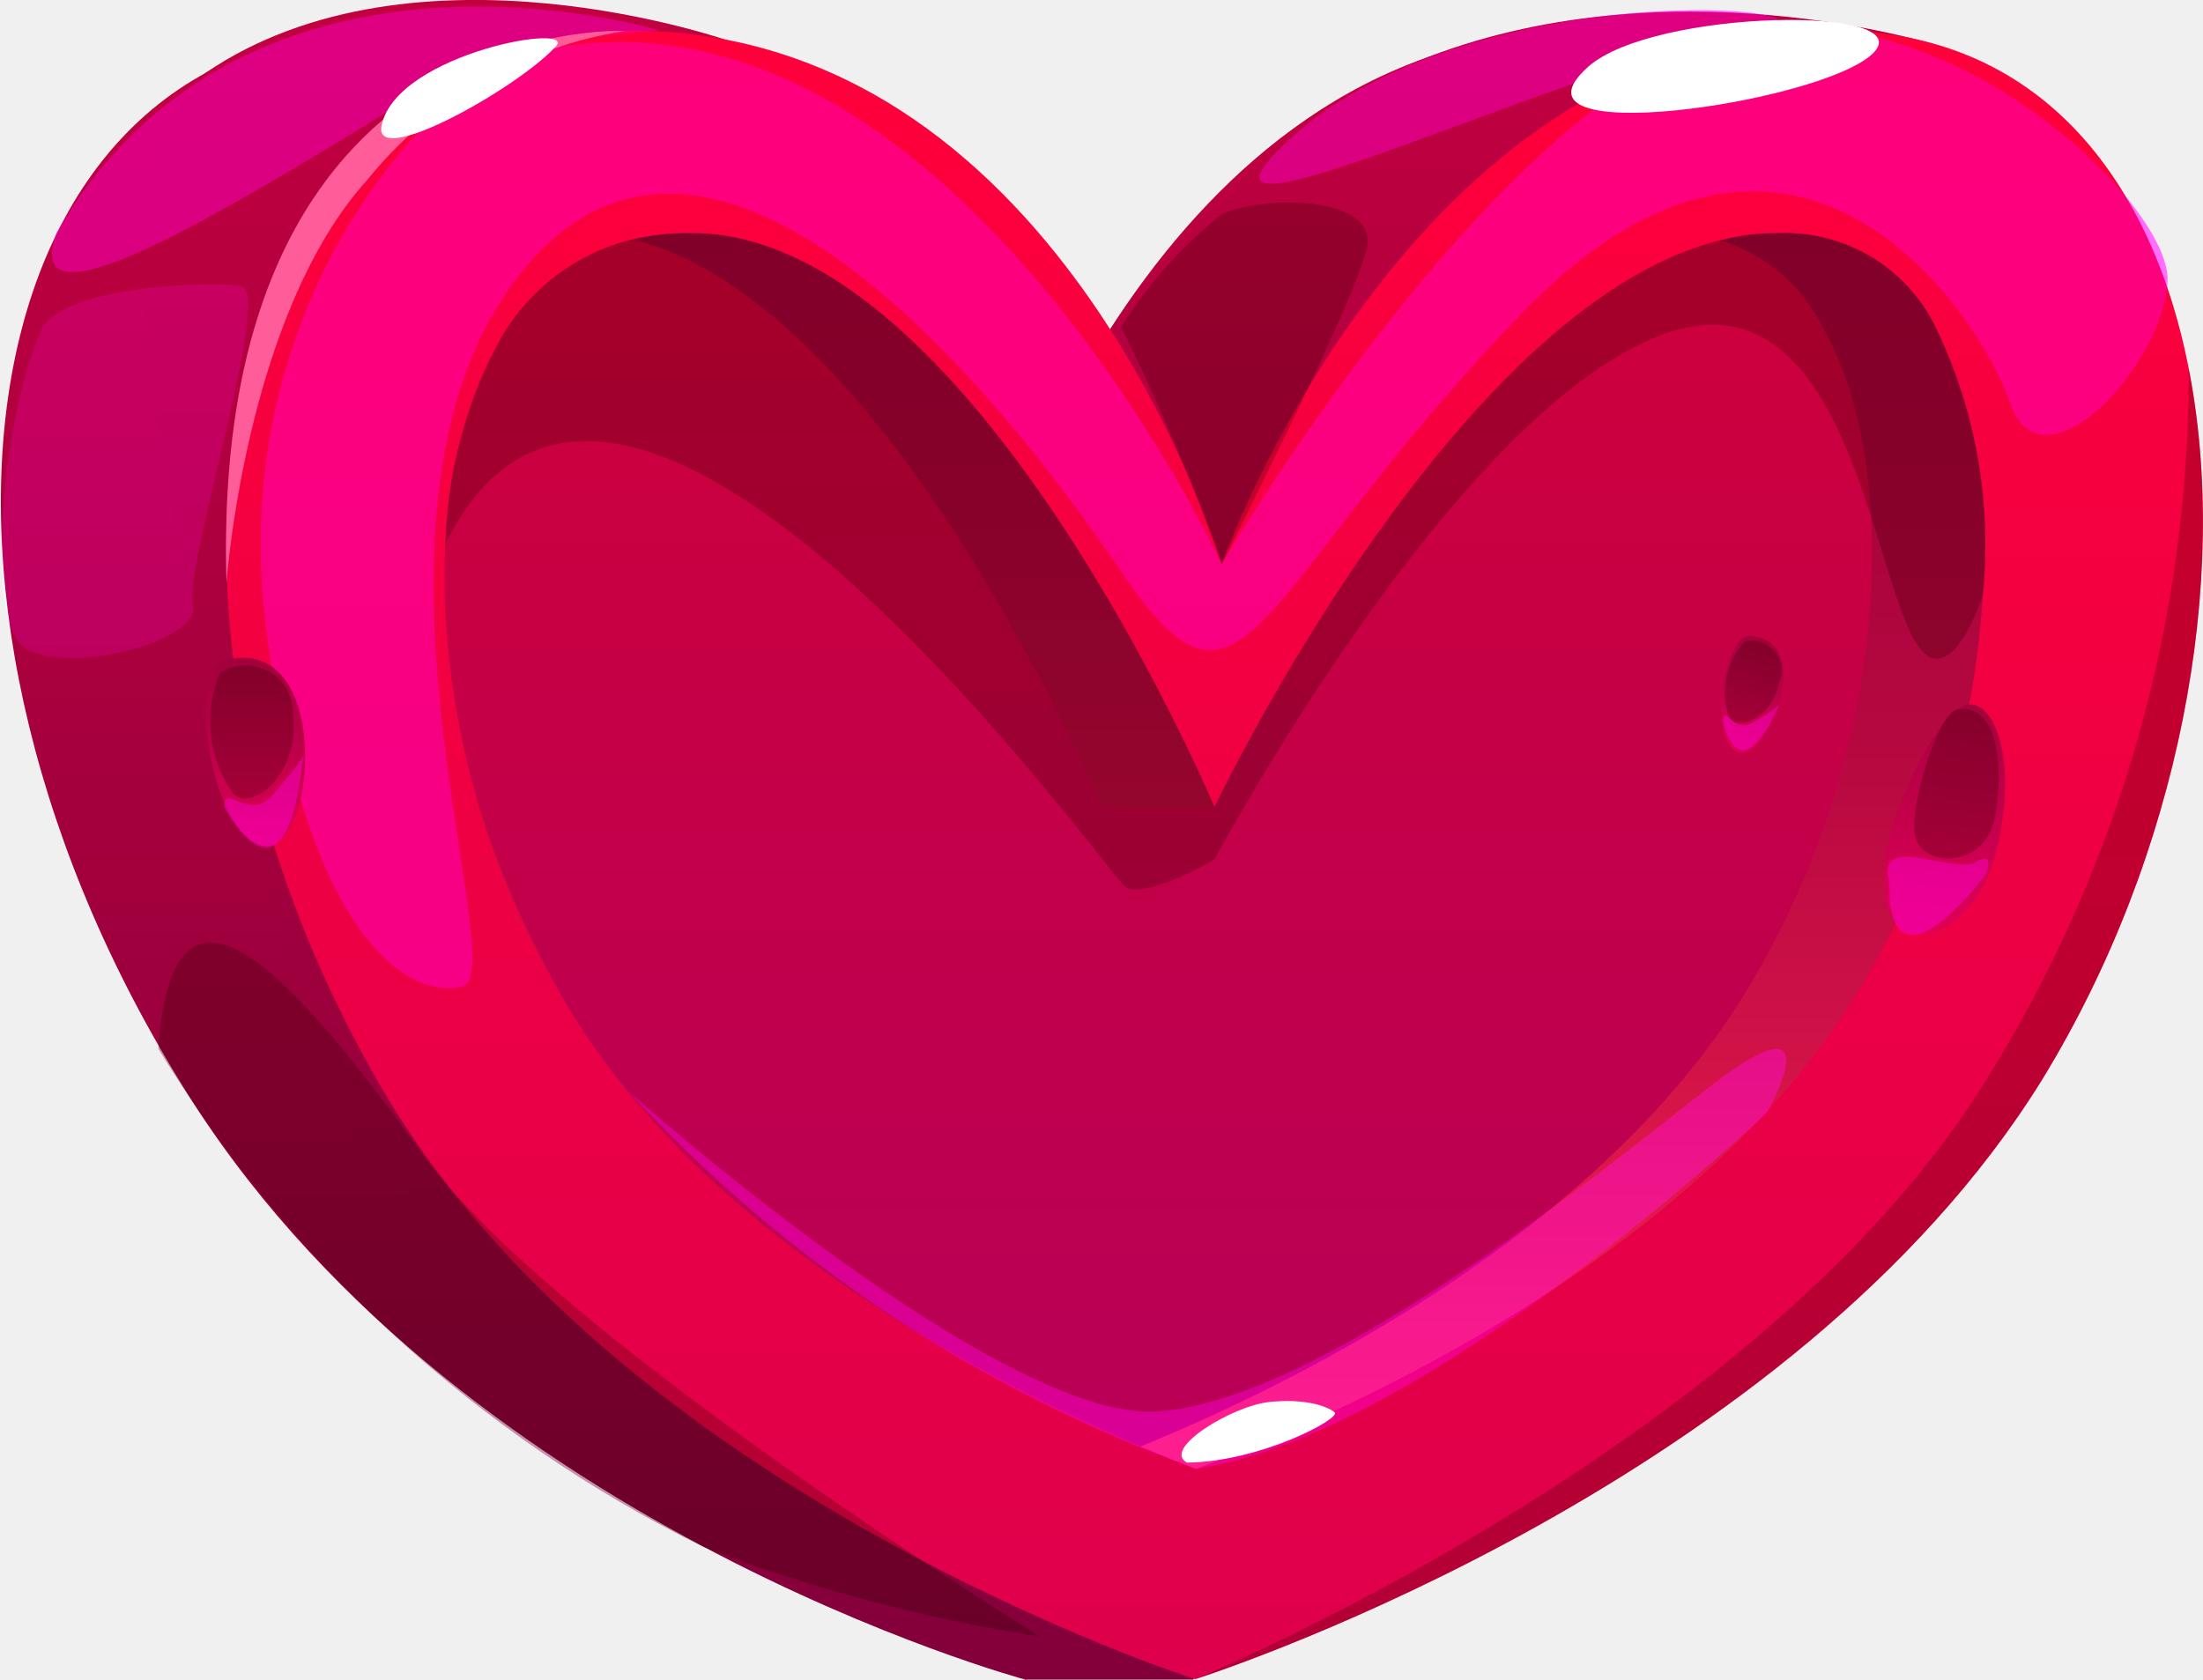
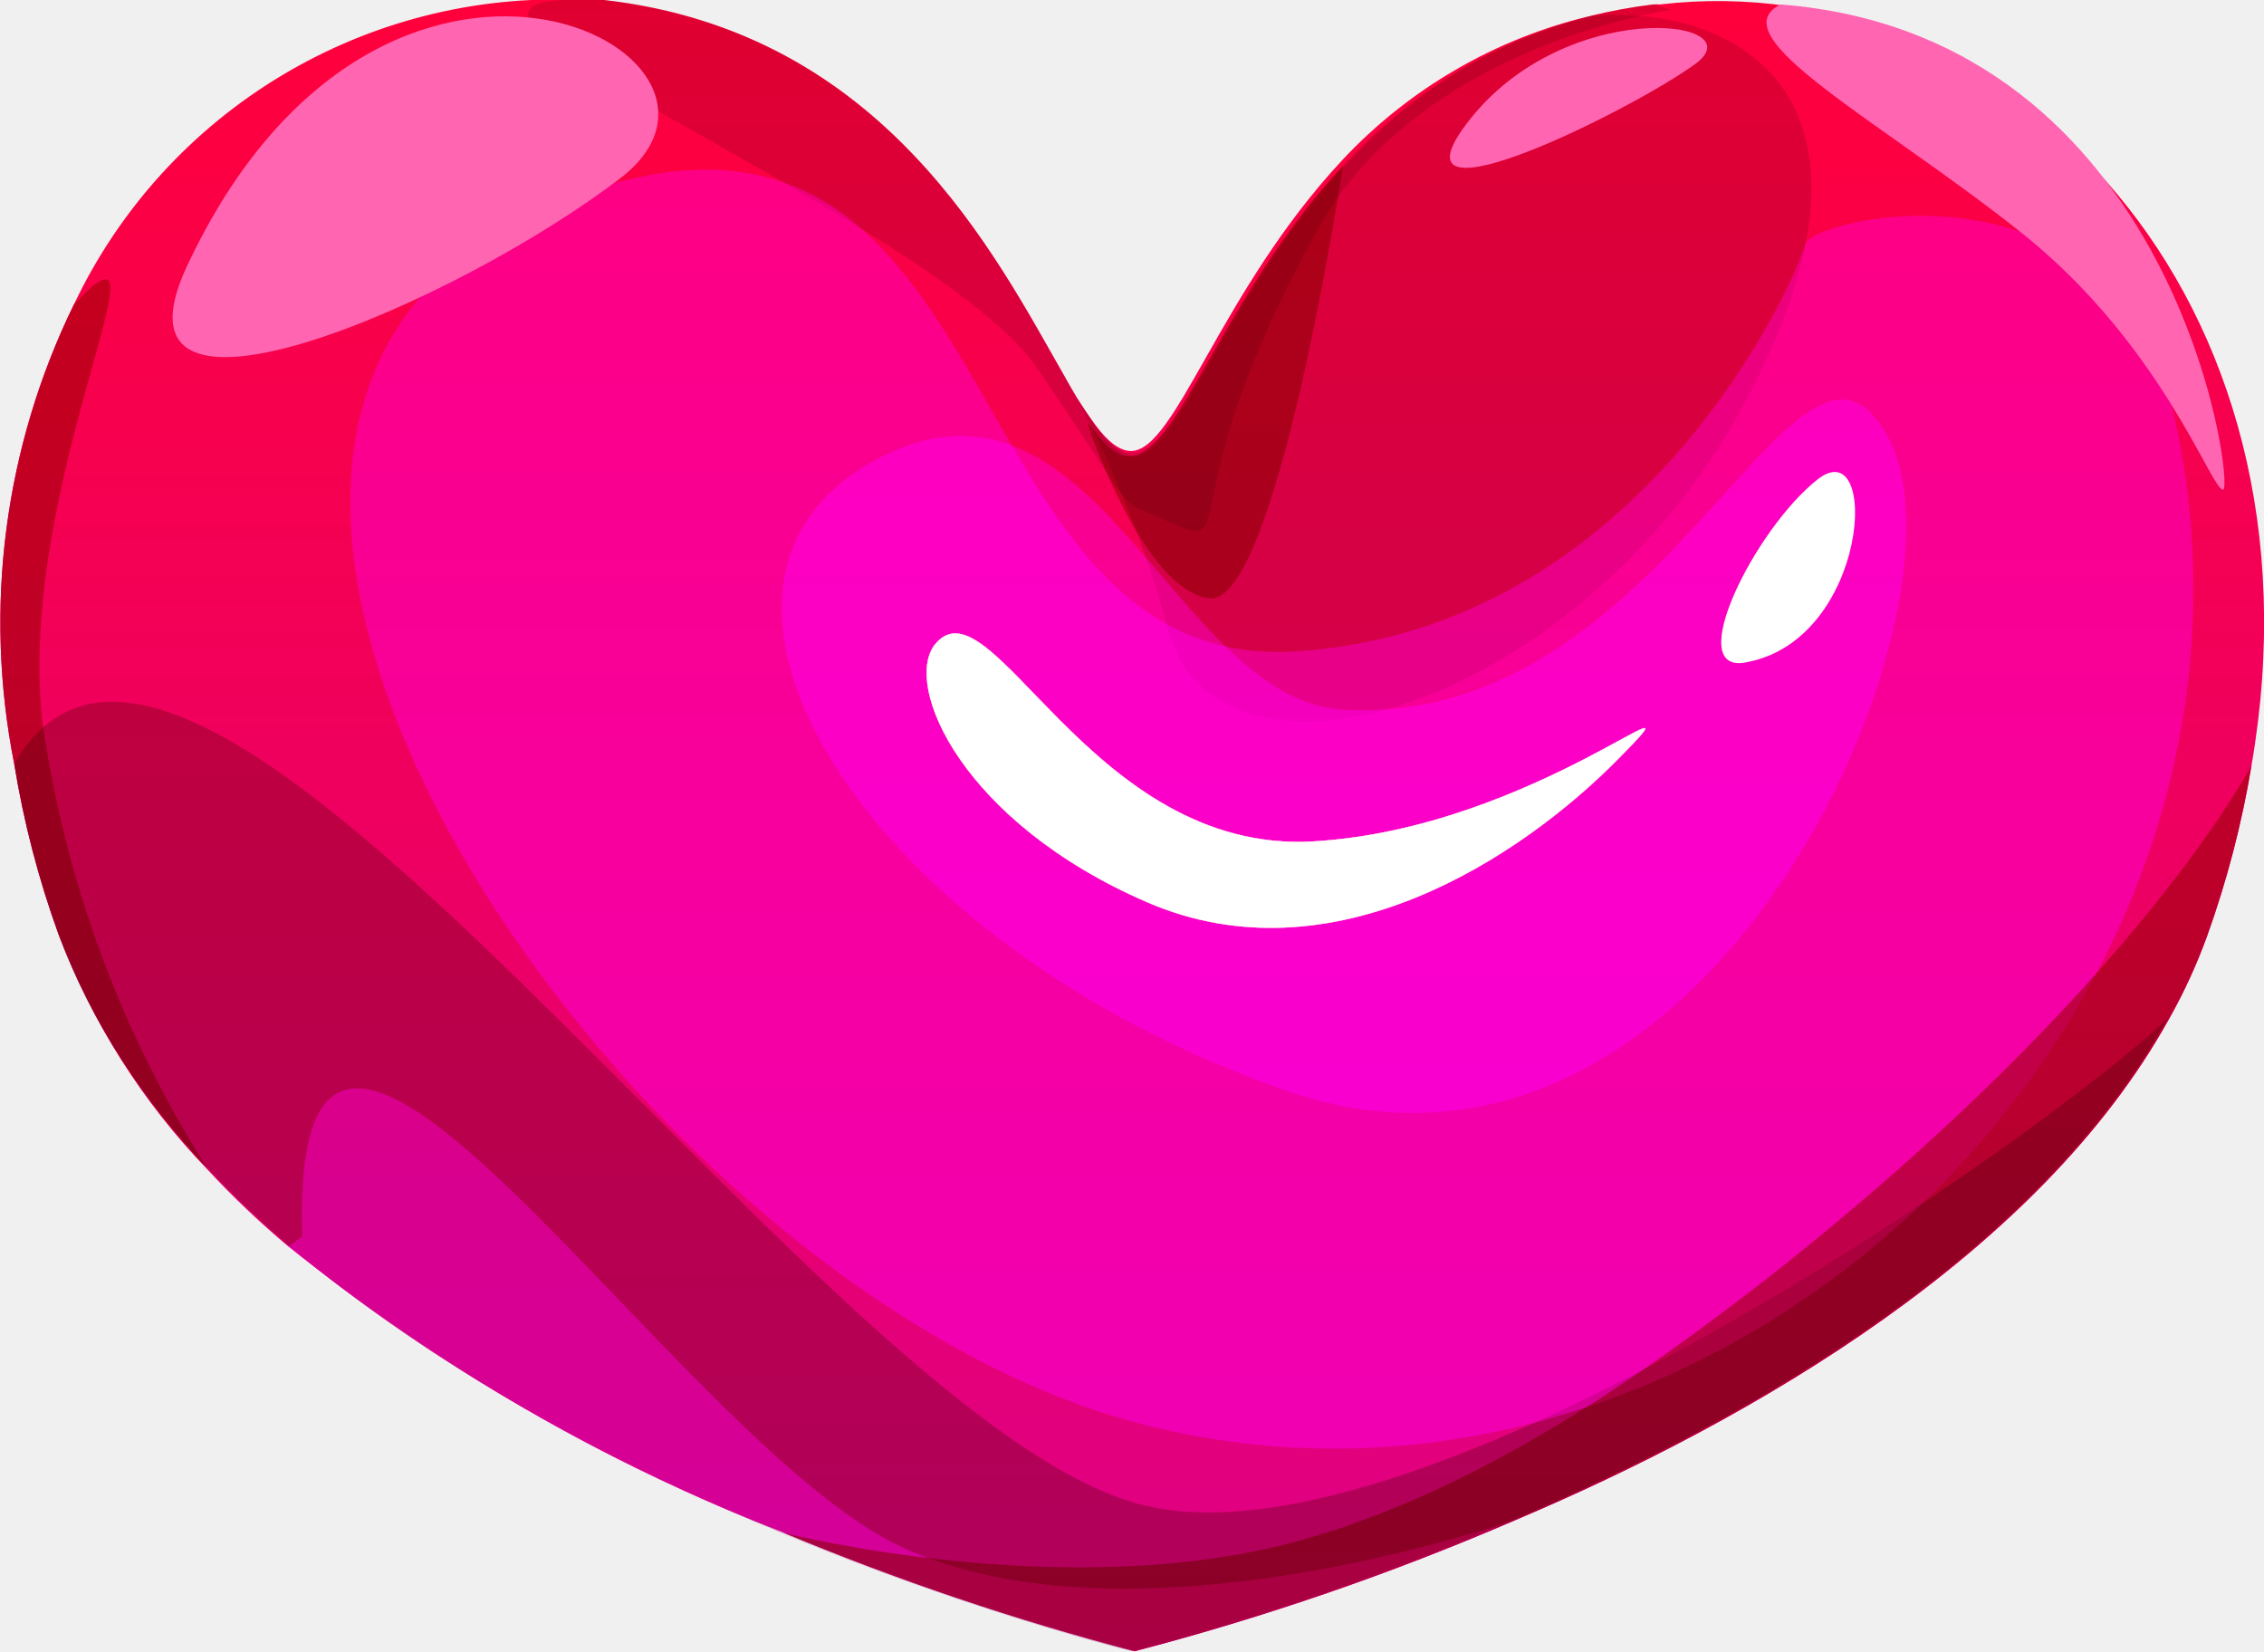
- <svg xmlns="http://www.w3.org/2000/svg" xmlns:xlink="http://www.w3.org/1999/xlink" viewBox="0 0 49.12 37.46">
+ <svg xmlns="http://www.w3.org/2000/svg" viewBox="0 0 50.86 37.09">
  <defs>
-     <style>.cls-1{isolation:isolate;}.cls-2{fill:url(#Áåçûìÿííûé_ãðàäèåíò_158);}.cls-3{fill:url(#Áåçûìÿííûé_ãðàäèåíò_158-2);}.cls-4{fill:url(#Áåçûìÿííûé_ãðàäèåíò_157);}.cls-5{fill:url(#Áåçûìÿííûé_ãðàäèåíò_156);}.cls-6{fill:url(#Áåçûìÿííûé_ãðàäèåíò_155);}.cls-7{fill:#9a2e69;mix-blend-mode:multiply;}.cls-10,.cls-7{opacity:0.5;}.cls-8{fill:#ff6eff;}.cls-10,.cls-8{mix-blend-mode:soft-light;}.cls-9{fill:#ff5d99;}.cls-10,.cls-11{fill:#fff;}.cls-12{fill:url(#Áåçûìÿííûé_ãðàäèåíò_154);}.cls-13{fill:url(#Áåçûìÿííûé_ãðàäèåíò_154-2);}.cls-14{fill:url(#Áåçûìÿííûé_ãðàäèåíò_154-3);}</style>
-     <linearGradient id="Áåçûìÿííûé_ãðàäèåíò_158" x1="21.78" y1="37.46" x2="21.78" y2="0.68" gradientUnits="userSpaceOnUse">
-       <stop offset="0" stop-color="#83003b" />
-       <stop offset="1" stop-color="#c20040" />
-     </linearGradient>
-     <linearGradient id="Áåçûìÿííûé_ãðàäèåíò_158-2" x1="23.19" y1="37.46" x2="23.19" y2="0" xlink:href="#Áåçûìÿííûé_ãðàäèåíò_158" />
-     <linearGradient id="Áåçûìÿííûé_ãðàäèåíò_157" x1="27.08" y1="37.46" x2="27.08" y2="0.68" gradientUnits="userSpaceOnUse">
-       <stop offset="0" stop-color="#de004c" />
+     <style>.cls-1{isolation:isolate;}.cls-2{fill:url(#Áåçûìÿííûé_ãðàäèåíò_638);}.cls-3,.cls-4{fill:#963b66;}.cls-3,.cls-4,.cls-6{mix-blend-mode:multiply;}.cls-3{opacity:0.3;}.cls-4{opacity:0.5;}.cls-5,.cls-8{fill:#fff;}.cls-5{mix-blend-mode:soft-light;}.cls-6{fill:#ca006d;}.cls-7{fill:#ff65b1;}</style>
+     <linearGradient id="Áåçûìÿííûé_ãðàäèåíò_638" x1="25.43" y1="37.09" x2="25.43" gradientUnits="userSpaceOnUse">
+       <stop offset="0" stop-color="#de0086" />
      <stop offset="1" stop-color="#ff003b" />
    </linearGradient>
-     <linearGradient id="Áåçûìÿííûé_ãðàäèåíò_156" x1="27.08" y1="32.76" x2="27.08" y2="5.2" gradientUnits="userSpaceOnUse">
-       <stop offset="0" stop-color="#ff2352" />
-       <stop offset="0.07" stop-color="#f41f4f" />
-       <stop offset="0.34" stop-color="#d01247" />
-       <stop offset="0.59" stop-color="#b60840" />
-       <stop offset="0.82" stop-color="#a7023c" />
-       <stop offset="1" stop-color="#a1003b" />
-     </linearGradient>
-     <linearGradient id="Áåçûìÿííûé_ãðàäèåíò_155" x1="25.83" y1="32.26" x2="25.83" y2="5.34" gradientUnits="userSpaceOnUse">
-       <stop offset="0" stop-color="#b80057" />
-       <stop offset="1" stop-color="#ce003b" />
-     </linearGradient>
-     <linearGradient id="Áåçûìÿííûé_ãðàäèåíò_154" x1="81.32" y1="4.77" x2="81.32" y2="-0.44" gradientTransform="matrix(0.99, 0.12, -0.12, 0.99, -37.03, 5.97)" gradientUnits="userSpaceOnUse">
-       <stop offset="0" stop-color="#de0057" />
-       <stop offset="1" stop-color="#a1003b" />
-     </linearGradient>
-     <linearGradient id="Áåçûìÿííûé_ãðàäèåíò_154-2" x1="5.72" y1="18.87" x2="5.72" y2="14.67" gradientTransform="matrix(1, 0, 0, 1, 0, 0)" xlink:href="#Áåçûìÿííûé_ãðàäèåíò_154" />
-     <linearGradient id="Áåçûìÿííûé_ãðàäèåíò_154-3" x1="127.68" y1="-29.86" x2="127.68" y2="-32.44" gradientTransform="translate(-91.97 5.04) rotate(18.28)" xlink:href="#Áåçûìÿííûé_ãðàäèåíò_154" />
  </defs>
  <g class="cls-1">
    <g id="Calque_2" data-name="Calque 2">
      <g id="layer1">
-         <path class="cls-2" d="M35.08.69C25.75.94,22.24,12.58,22.24,12.58S18.14.94,8.79.69-2.88,12.91,4,24.1C10,34,22.86,37.46,22.86,37.46s14-3.61,18.24-13.36C45.41,14.09,44.45.43,35.08.69Z" />
-         <path class="cls-3" d="M22.86,37.46h3.75L43.16,1s-6-1.89-11.57.37C26.24,3.57,23,10.61,23,10.61L16.28.92s-7-2.48-11.69.7c-4.47,3,3.37,24,3.37,24Z" />
-         <path class="cls-4" d="M45.52,24.1C40,33,27.43,37.2,26.65,37.45h0s-13-4.14-18.24-13.36C2.09,13.09,5,.43,14.4.69S27.24,12.58,27.24,12.58,31.34.94,40.68.69c4.55-.13,7.25,3.07,8.12,7.52C49.73,12.93,48.62,19.05,45.52,24.1Z" />
-         <path class="cls-5" d="M44.21,13.29a19.17,19.17,0,0,1-2.8,8.86c-3.77,6.15-12.06,9.62-14.74,10.61-.33-.13-.75-.29-1.24-.5-3.34-1.42-9.84-4.72-12.88-10A18.59,18.59,0,0,1,9.93,12.11,10.13,10.13,0,0,1,11.1,7.67a4.67,4.67,0,0,1,3-2.33,5.29,5.29,0,0,1,1.28-.14h.17C20,5.31,24,11.84,25.9,15.53,26.66,17,27.08,18,27.08,18S32.39,6.83,38.36,5.36a4.81,4.81,0,0,1,1.13-.16h.16a3.73,3.73,0,0,1,3.52,2.12A11.17,11.17,0,0,1,44.21,13.29Z" />
-         <path class="cls-6" d="M38.91,22.15c-3.29,5.36-10,8.69-13.48,10.11-3.34-1.42-9.84-4.72-12.88-10C9.18,16.32,9.44,10.55,11.1,7.67a4.67,4.67,0,0,1,3-2.33C19.87,6.75,24.57,18,24.57,18h2.51S32.39,6.83,38.36,5.36a3.79,3.79,0,0,1,2.31,2C42.39,10.4,42.2,16.78,38.91,22.15Z" />
-         <path class="cls-7" d="M44.21,13.29c-.31.85-.67,1.42-1.05,1.4-1.38-.08-1.48-9-6.14-7.21s-9.94,11.69-9.94,11.69-1.58.92-2,.6S13.83,4.19,9.94,12.12h0A10.13,10.13,0,0,1,11.1,7.67a4.67,4.67,0,0,1,3-2.33,5.29,5.29,0,0,1,1.28-.14h.17C20,5.31,24,11.84,25.9,15.53,26.66,17,27.08,18,27.08,18S32.39,6.83,38.36,5.36a4.81,4.81,0,0,1,1.13-.16h.16a3.73,3.73,0,0,1,3.52,2.12A11.17,11.17,0,0,1,44.21,13.29Z" />
-         <path class="cls-8" d="M14,24.33s8.31,7.42,11.83,7.15S35,26.69,38,24.33s1.4.49,1.4.49S31.83,32,26.67,32.76A31.9,31.9,0,0,1,14,24.33Z" />
-         <path class="cls-8" d="M1.26,5.19C.45,7.4,4.52,5,8.16,2.79A13.11,13.11,0,0,1,14.7.68S5.52-2.14,1.26,5.19Z" />
-         <path class="cls-9" d="M5.05,13s.42-6,3.15-9A9.22,9.22,0,0,1,13.93.69S4.67.25,5.05,13Z" />
-         <path class="cls-8" d="M28.75,3.11c-3.27,3,6.32-1.74,10.08-2.32S33-.81,28.75,3.11Z" />
-         <path class="cls-7" d="M15.68,34.5a36,36,0,0,0,7.51,2S12.37,29.82,9.43,25.75s-5.58-7-5.9-2.36A29.58,29.58,0,0,0,15.68,34.5Z" />
-         <path class="cls-7" d="M27.24,12.58s3-5.89,3.24-7.06-2.34-1.17-3.24-.74A9.74,9.74,0,0,0,25,7.3,47.69,47.69,0,0,1,27.24,12.58Z" />
-         <path class="cls-7" d="M45.52,24.1C40,33,27.43,37.2,26.65,37.45c.74-.31,12.69-5.4,17.6-13.31A29.68,29.68,0,0,0,48.8,8.21C49.73,12.93,48.62,19.05,45.52,24.1Z" />
-         <path class="cls-10" d="M.91,7.38c.42-1,3.76-1.12,4.47-1S4.1,12.61,4.3,13.48s-3,1.61-3.8.93S0,9.49.91,7.38Z" />
-         <path class="cls-8" d="M11.63,1.22C9.27,2.17,5.05,7.09,5.93,14s3.21,8.32,4.38,8S7.42,11.31,11.63,6.07,22.22,8.64,25,12.75s2.9.49,8.93-5.76,10.18-.06,10.89,2,3.42-.83,3.51-2.72-6-7.58-11-5S27.24,12.58,27.24,12.58,20.88-1.19,11.63,1.22Z" />
-         <path class="cls-11" d="M26.47,32.62c-.58-.3,1-1.26,1.82-1.35s1.32.1,1.47.23S28.12,32.6,26.47,32.62Z" />
-         <path class="cls-11" d="M35.41,1.49c-2.09,1.87,5.14.82,6.33-.28S36.87.19,35.41,1.49Z" />
-         <path class="cls-11" d="M8.51,2.79c-.22,1,3-.81,3.86-1.73C13,.47,8.86,1.17,8.51,2.79Z" />
-         <path class="cls-12" d="M42,19.59c0-1.32,1.21-3.74,1.85-3.87S45,17,44.51,19,42,21.61,42,19.59Z" />
-         <path class="cls-7" d="M43.61,15.83c-.39.08-1.1,2.27-.89,2.89s1.54.65,1.76-.49S44.53,15.63,43.61,15.83Z" />
-         <path class="cls-8" d="M42.13,19.68c-.33-1.14,1.44-.17,1.91-.45s.24.27.24.27S42.09,22.43,42.13,19.68Z" />
-         <path class="cls-13" d="M5,14.73c-.82.22-.33,3.85.86,4.13S7.46,14.07,5,14.73Z" />
-         <path class="cls-7" d="M4.91,15a2.77,2.77,0,0,0,.29,2.7c.43.43,1.51-.47,1.33-1.78A1.06,1.06,0,0,0,4.91,15Z" />
-         <path class="cls-8" d="M5,18c0-.57.55.35,1.08-.27s.7-.86.69-.91-.1,1.58-.61,2S5,18,5,18Z" />
-         <path class="cls-14" d="M39,14.18c-.52,0-.94,2.18-.3,2.57S40.57,14.27,39,14.18Z" />
-         <path class="cls-7" d="M38.9,14.31A1.7,1.7,0,0,0,38.55,16c.17.33,1,0,1.12-.79A.66.66,0,0,0,38.9,14.31Z" />
-         <path class="cls-8" d="M38.41,16.06c.08-.34.25.32.68.05a3.4,3.4,0,0,0,.58-.39s-.37.9-.74,1S38.41,16.06,38.41,16.06Z" />
+         <path class="cls-2" d="M50.58,17.19a22,22,0,0,1-1,3.84,12.39,12.39,0,0,1-.85,1.85c-2.92,5.28-9.34,9-14.7,11.27h0a59.38,59.38,0,0,1-8.54,2.94,60.15,60.15,0,0,1-7.88-2.66A41.64,41.64,0,0,1,6.48,28a19.94,19.94,0,0,1-1.82-1.73A15.56,15.56,0,0,1,1.32,21a21.19,21.19,0,0,1-1-3.84A16.28,16.28,0,0,1,1.66,6.84h0A12,12,0,0,1,13.06,0a4.38,4.38,0,0,1,.51,0c6.31.72,8.8,5.76,10.35,8.46v0c.09.17.19.33.27.47s0,0,0,0,.2.31.3.45c.32.47.62.75.92.75,1,0,2-3.59,4.74-6.53h0A11.16,11.16,0,0,1,35.72.36h0A11.77,11.77,0,0,1,37.14.1a.8.8,0,0,1,.15,0C45.13-.82,52.4,6.67,50.58,17.19Z" />
+         <path class="cls-3" d="M37.55.22s-5.63.78-7.93,4.9C26,11.61,28.13,12.56,26,11.61c-1-.45-.41,0-2.7-3.34S7.89-.13,13.06,0a4.38,4.38,0,0,1,.51,0c8.69,1,10.14,10.18,11.86,10.18S28.59,1.17,37.14.1Z" />
+         <path class="cls-3" d="M39.26,8.93c-3.65,6.94-11.82,9.39-13,5.27a27.23,27.23,0,0,0-2-5.15c.46.74.83,1.2,1.22,1.2,1.54,0,3-8.06,10.29-9.89h0C38.83.09,42.89,2,39.26,8.93Z" />
+         <path class="cls-4" d="M48.69,22.88c-5.47,9.9-23.26,14.21-23.26,14.21S5.43,32.25,1.32,21a21.19,21.19,0,0,1-1-3.84c4-7,17.87,14.46,25.15,16.59C31.64,35.6,46.1,25.39,48.69,22.88Z" />
+         <path class="cls-5" d="M34,34.15a59.38,59.38,0,0,1-8.54,2.94S13.82,34.28,6.48,28l.31-.23c-.31-9.7,8.39,4.68,13.51,7S33.6,34.28,34,34.15Z" />
+         <path class="cls-5" d="M13.53,4.19C0,8.27,13.45,28.65,25.43,31.93c13,3.55,26.48-9,23.4-22.66-1.33-5.9-8.12-4.42-8.28-3.77S37,14.1,29.15,14.63,22.86,1.38,13.53,4.19Z" />
+         <path class="cls-6" d="M30.17,3.72c-.05.34-1.52,9.89-3,9.72s-2.72-3.86-2.72-3.86l0-.08c.32.47.62.75.92.75C26.46,10.25,27.44,6.66,30.17,3.72Z" />
+         <path class="cls-7" d="M40,.1c-1.42.71,2.23,2.6,5.4,5.12S49.67,11,49.94,11,48.94.8,40,.1Z" />
+         <path class="cls-7" d="M4.19,6c-2,4.32,6.11.79,9.75-2S8.59-3.43,4.19,6Z" />
+         <path class="cls-8" d="M21,14.48c-.72.93.63,4,4.78,5.79s8.38-1,10.57-3.22-1.84,1.56-6.85,1.85S22.26,12.91,21,14.48Z" />
+         <path class="cls-5" d="M30.17,15.94c-3.86-.23-5.6-8.39-10.61-5.55s-.12,10.84,9.37,14.12S44.48,13.67,42.42,9.83,37.49,16.38,30.17,15.94Z" />
+         <path class="cls-8" d="M39.21,14.88c-1.41.26.21-3,1.62-4.11S42,14.39,39.21,14.88Z" />
+         <path class="cls-6" d="M50.58,17.19a22,22,0,0,1-1,3.84,12.39,12.39,0,0,1-.85,1.85c-2.92,5.28-9.34,9-14.7,11.27h0a59.38,59.38,0,0,1-8.54,2.94,60.15,60.15,0,0,1-7.88-2.66s6.37,1.63,11.6.17c4-1.11,7.7-3.71,10.56-5.94C48,22.18,50.58,17.19,50.58,17.19Z" />
+         <path class="cls-6" d="M4.66,26.25A15.56,15.56,0,0,1,1.32,21a21.19,21.19,0,0,1-1-3.84A16.28,16.28,0,0,1,1.66,6.84h0c2.4-2.55-1.3,4-.71,9.36A25.32,25.32,0,0,0,4.66,26.25Z" />
+         <path class="cls-7" d="M32.85,2.91c-1.55,2.22,3.81-.44,5.23-1.47S35-.13,32.85,2.91Z" />
      </g>
    </g>
  </g>
</svg>
